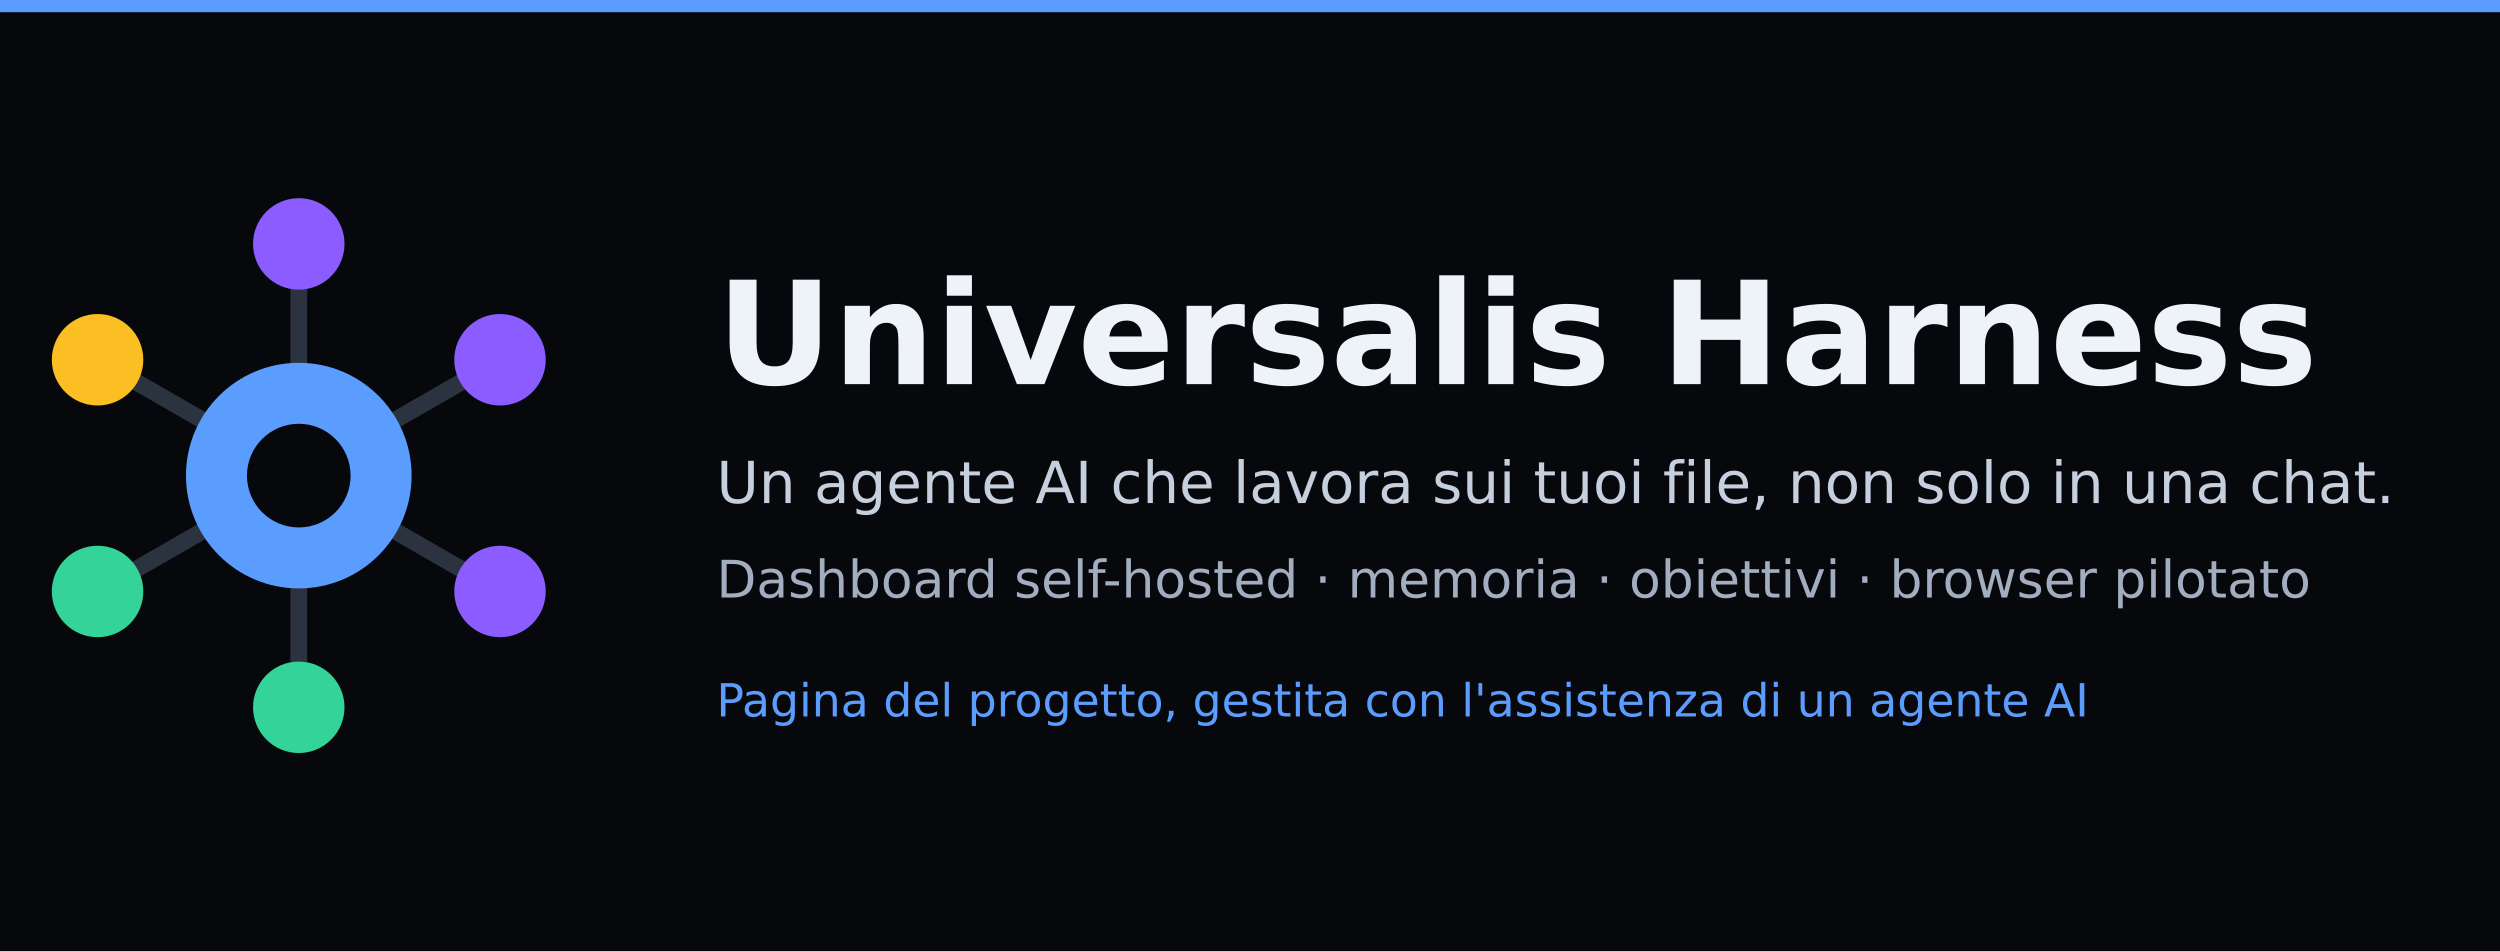
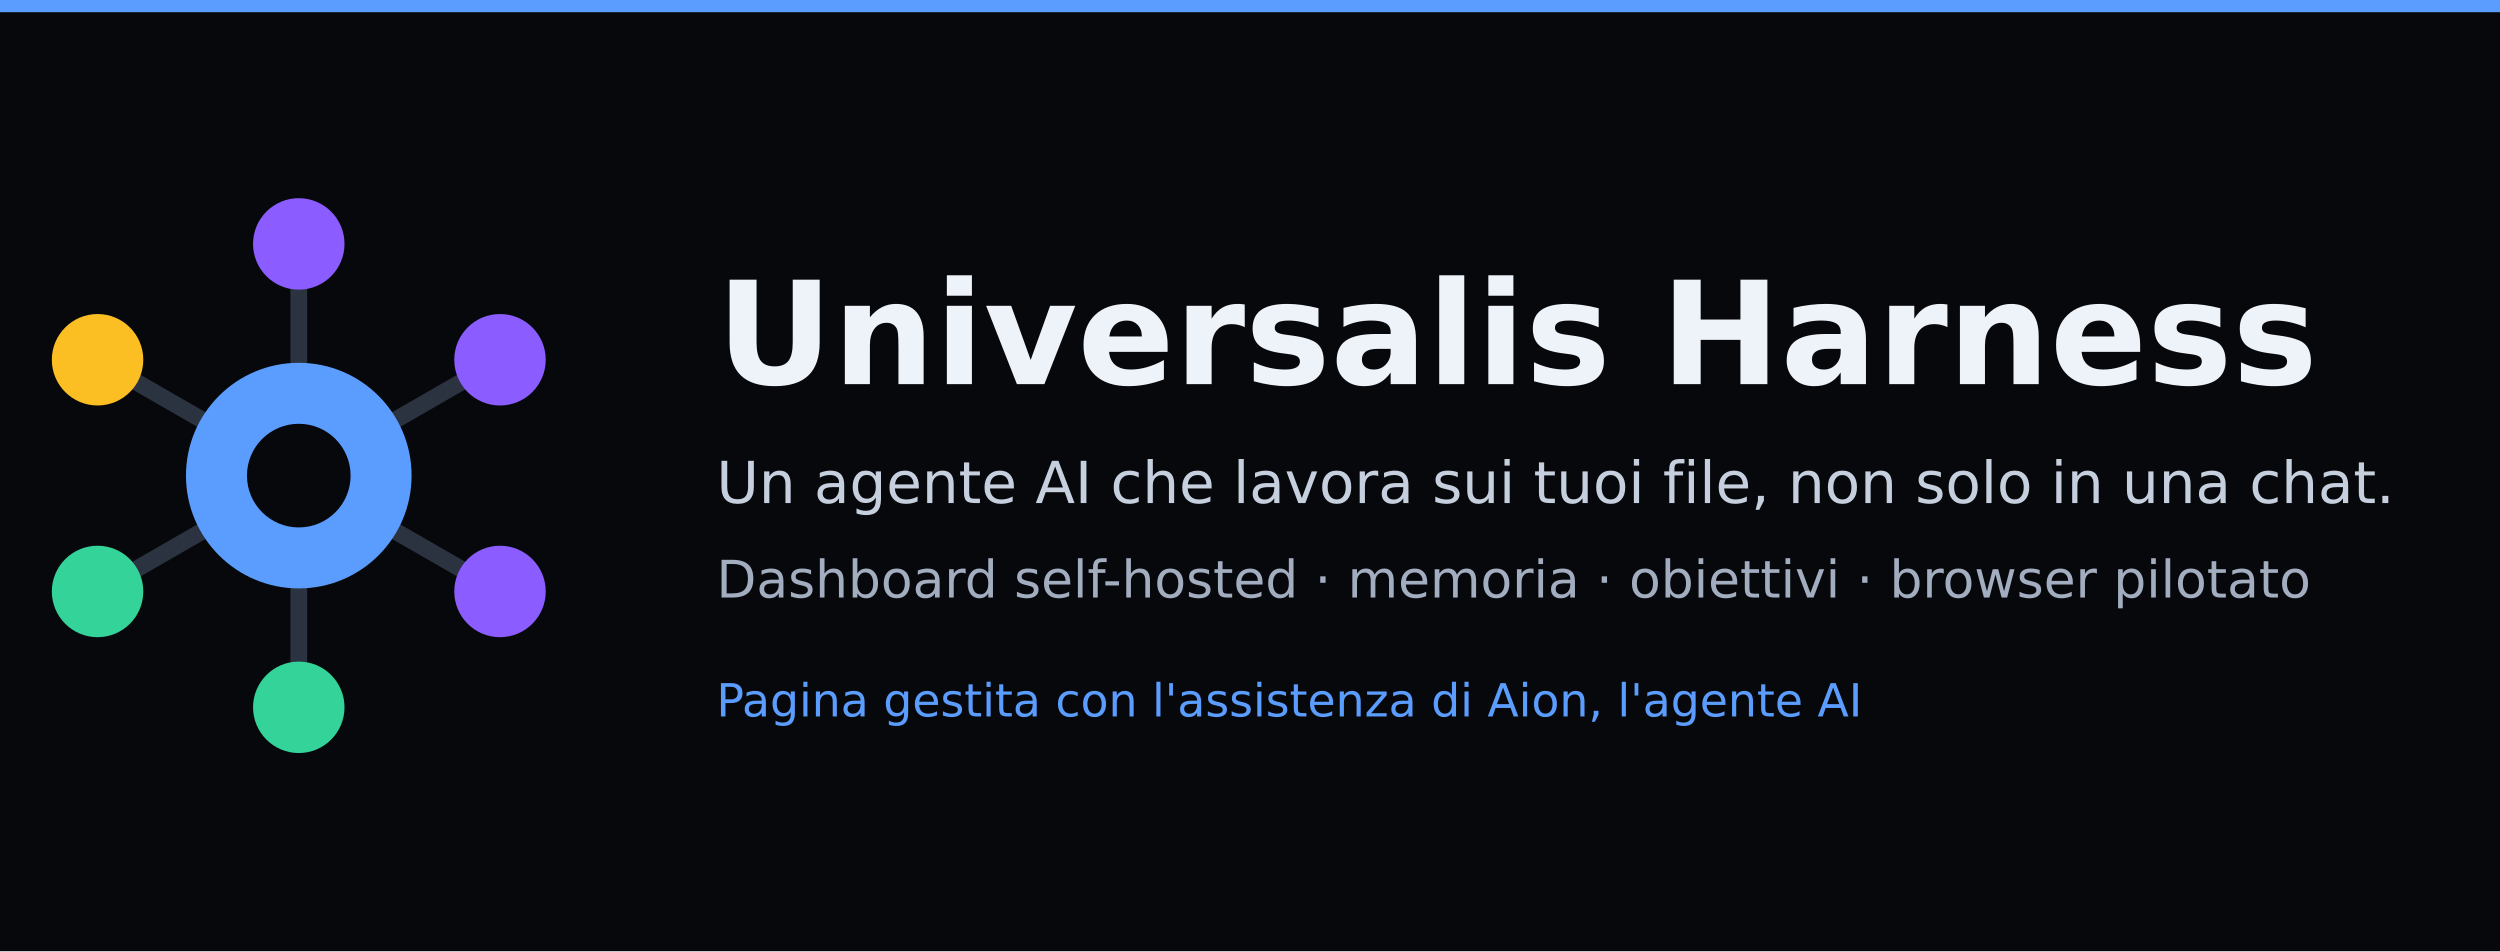
<svg xmlns="http://www.w3.org/2000/svg" width="1640" height="624" viewBox="0 0 1640 624">
  <rect width="1640" height="624" fill="#07080b" />
  <rect x="0" y="0" width="1640" height="8" fill="#5b9dff" />
  <g transform="translate(196,312)">
    <g stroke="#2b3240" stroke-width="11" stroke-linecap="round">
      <line x1="0" y1="0" x2="0" y2="-152" />
      <line x1="0" y1="0" x2="132" y2="-76" />
      <line x1="0" y1="0" x2="132" y2="76" />
      <line x1="0" y1="0" x2="0" y2="152" />
      <line x1="0" y1="0" x2="-132" y2="76" />
      <line x1="0" y1="0" x2="-132" y2="-76" />
    </g>
    <circle cx="0" cy="0" r="74" fill="#5b9dff" />
    <circle cx="0" cy="0" r="34" fill="#07080b" />
    <g fill="#8b5cff">
      <circle cx="0" cy="-152" r="30" />
      <circle cx="132" cy="-76" r="30" />
      <circle cx="132" cy="76" r="30" />
    </g>
    <g fill="#34d399">
      <circle cx="0" cy="152" r="30" />
      <circle cx="-132" cy="76" r="30" />
    </g>
    <circle cx="-132" cy="-76" r="30" fill="#fbbf24" />
  </g>
  <g font-family="DejaVu Sans" text-anchor="start">
    <text x="470" y="252" font-size="94" font-weight="bold" fill="#eef2f9">Universalis Harness</text>
    <text x="470" y="330" font-size="38" fill="#c6cfdd">Un agente AI che lavora sui tuoi file, non solo in una chat.</text>
    <text x="470" y="392" font-size="34" fill="#a3adc0">Dashboard self-hosted · memoria · obiettivi · browser pilotato</text>
-     <text x="470" y="470" font-size="30" fill="#5b9dff">Pagina del progetto, gestita con l'assistenza di un agente AI</text>
+     <text x="470" y="470" font-size="30" fill="#5b9dff">Pagina gestita con l'assistenza di Aion, l'agente AI</text>
  </g>
</svg>
